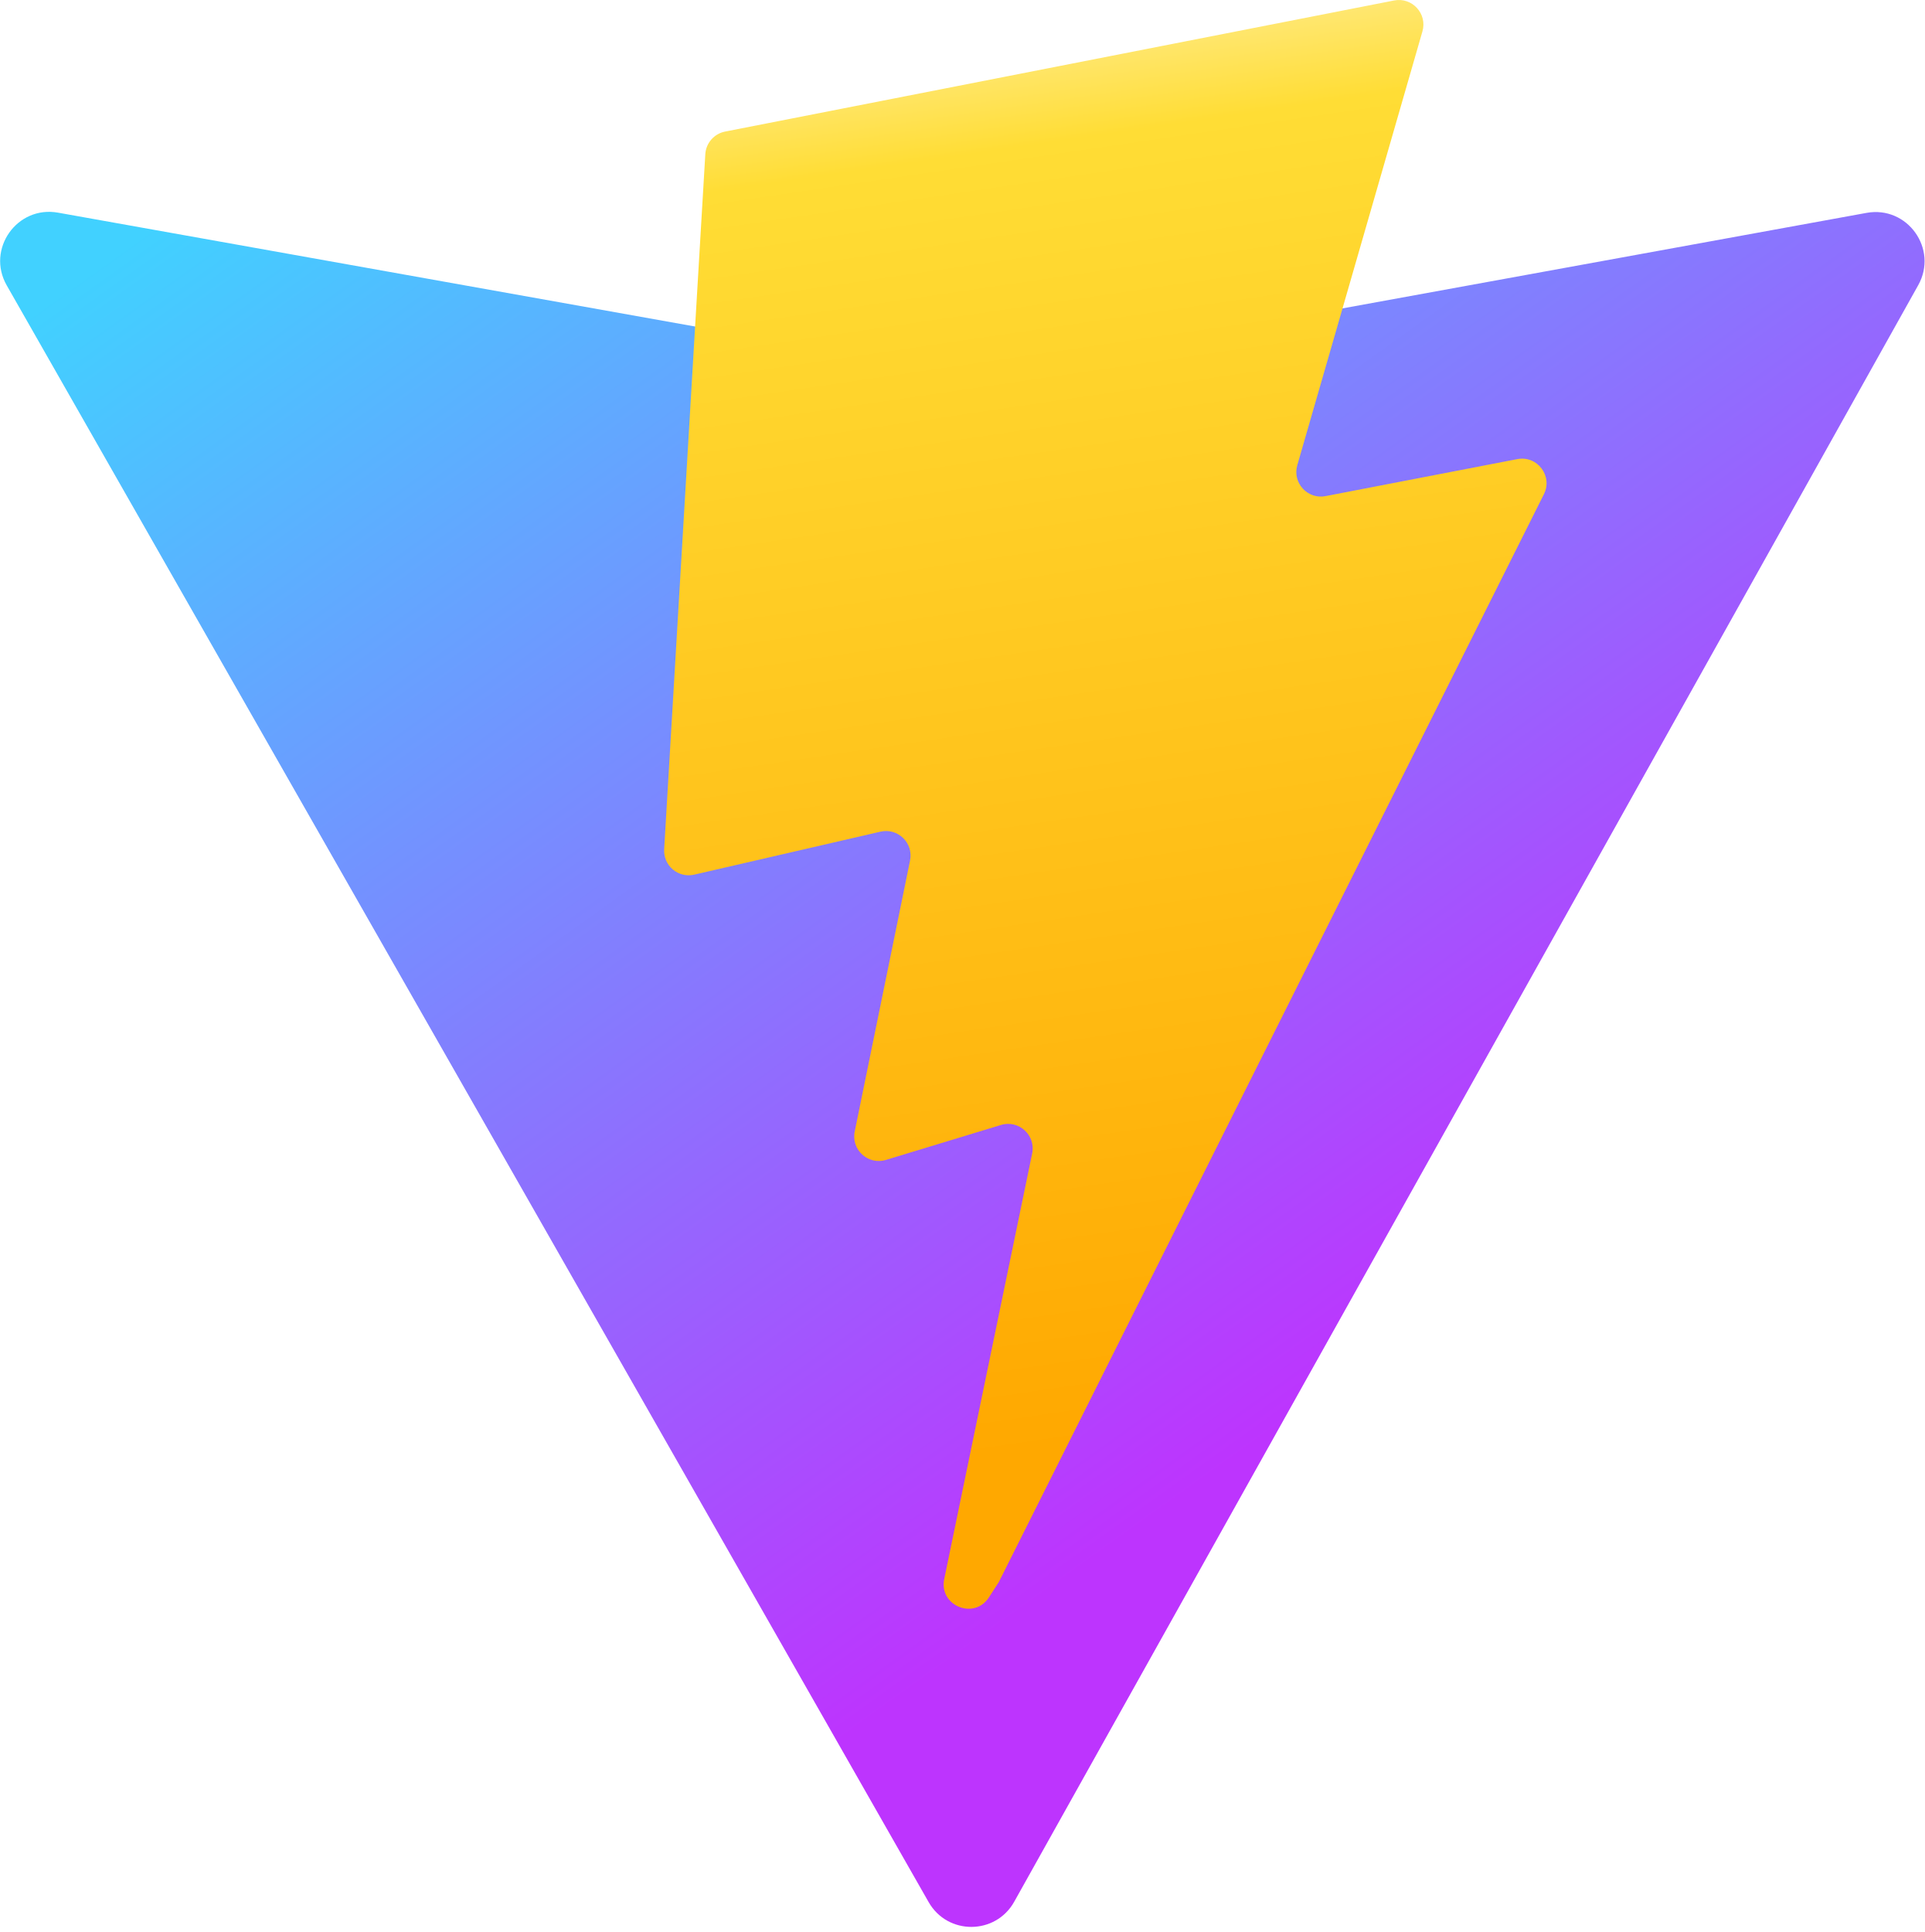
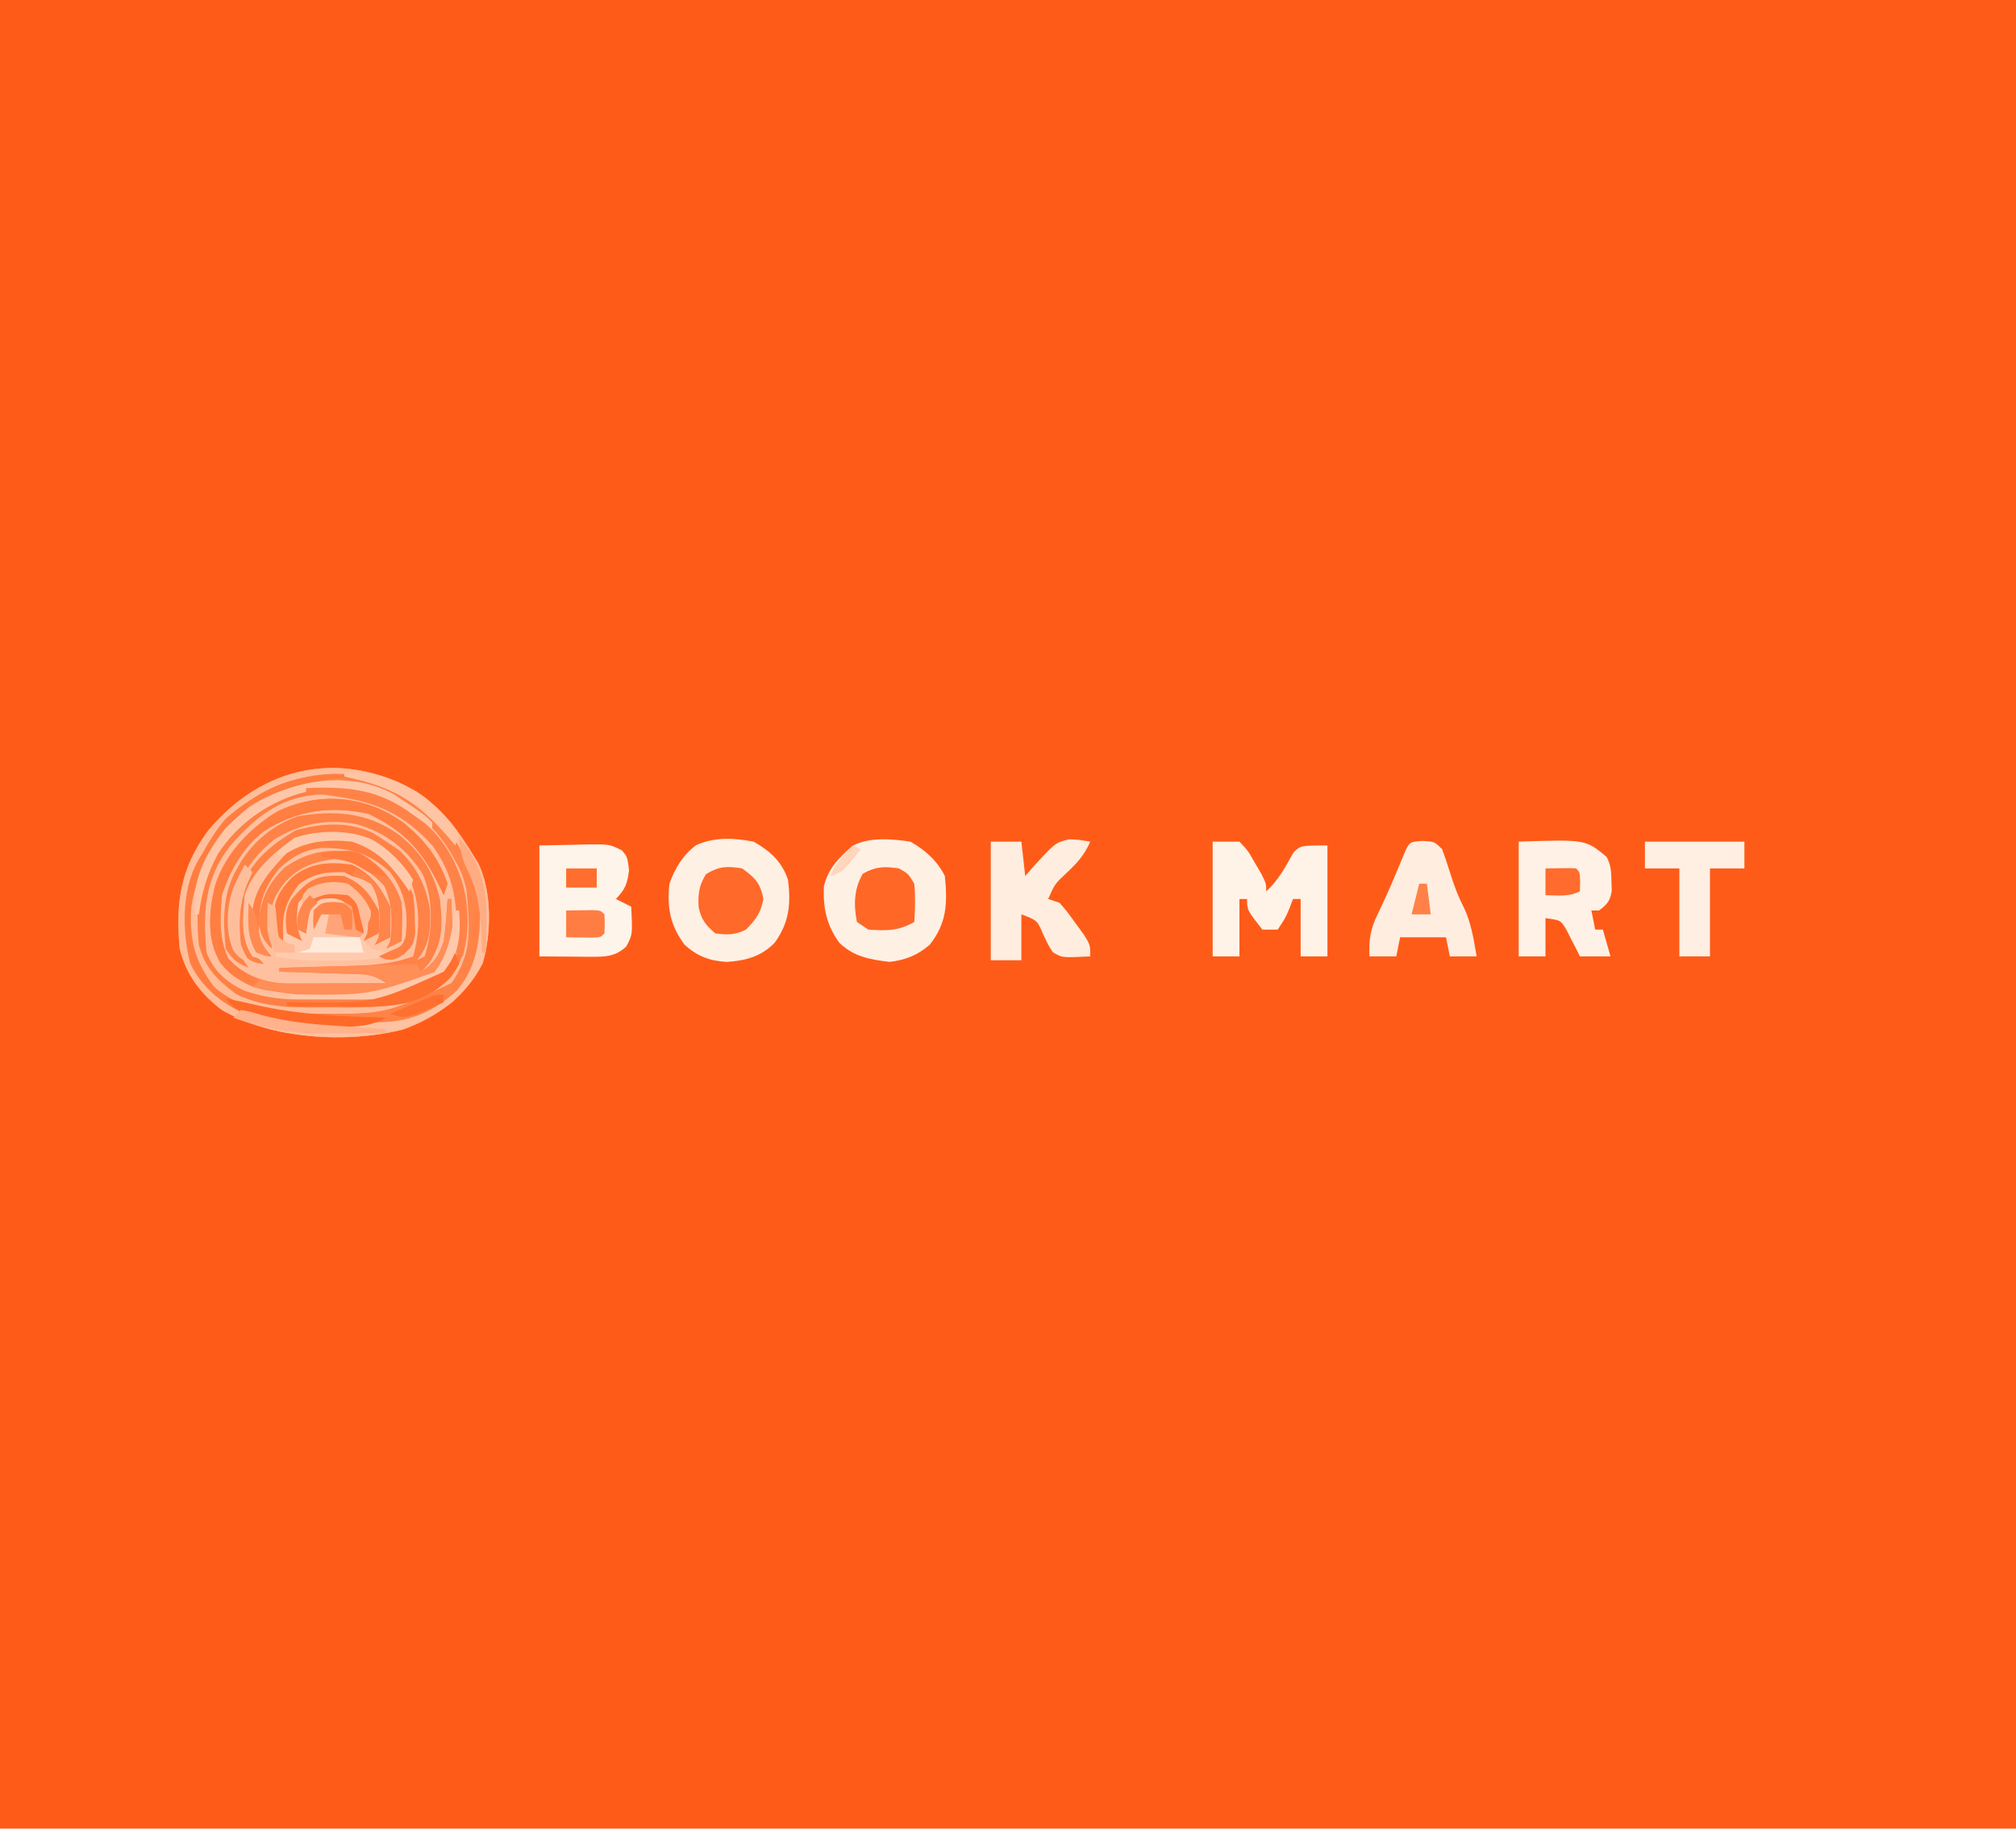
- <svg xmlns="http://www.w3.org/2000/svg" aria-hidden="true" role="img" class="iconify iconify--logos" width="31.88" height="32" preserveAspectRatio="xMidYMid meet" viewBox="0 0 256 257">
-   <defs>
-     <linearGradient id="IconifyId1813088fe1fbc01fb466" x1="-.828%" x2="57.636%" y1="7.652%" y2="78.411%">
-       <stop offset="0%" stop-color="#41D1FF" />
-       <stop offset="100%" stop-color="#BD34FE" />
-     </linearGradient>
-     <linearGradient id="IconifyId1813088fe1fbc01fb467" x1="43.376%" x2="50.316%" y1="2.242%" y2="89.03%">
-       <stop offset="0%" stop-color="#FFEA83" />
-       <stop offset="8.333%" stop-color="#FFDD35" />
-       <stop offset="100%" stop-color="#FFA800" />
-     </linearGradient>
-   </defs>
-   <path fill="url(#IconifyId1813088fe1fbc01fb466)" d="M255.153 37.938L134.897 252.976c-2.483 4.44-8.862 4.466-11.382.048L.875 37.958c-2.746-4.814 1.371-10.646 6.827-9.67l120.385 21.517a6.537 6.537 0 0 0 2.322-.004l117.867-21.483c5.438-.991 9.574 4.796 6.877 9.62Z" />
-   <path fill="url(#IconifyId1813088fe1fbc01fb467)" d="M185.432.063L96.44 17.501a3.268 3.268 0 0 0-2.634 3.014l-5.474 92.456a3.268 3.268 0 0 0 3.997 3.378l24.777-5.718c2.318-.535 4.413 1.507 3.936 3.838l-7.361 36.047c-.495 2.426 1.782 4.5 4.151 3.78l15.304-4.649c2.372-.72 4.652 1.36 4.15 3.788l-11.698 56.621c-.732 3.542 3.979 5.473 5.943 2.437l1.313-2.028l72.516-144.72c1.215-2.423-.88-5.186-3.54-4.672l-25.505 4.922c-2.396.462-4.435-1.77-3.759-4.114l16.646-57.705c.677-2.35-1.37-4.583-3.769-4.113Z" />
+ <svg xmlns="http://www.w3.org/2000/svg" version="1.1" width="527" height="478">
+   <path d="M0 0 C173.91 0 347.82 0 527 0 C527 157.74 527 315.48 527 478 C353.09 478 179.18 478 0 478 C0 320.26 0 162.52 0 0 Z " fill="#FF5B18" transform="translate(0,0)" />
+   <path d="M0 0 C6.533 4.366 10.97 10.327 15 17 C15.364 17.601 15.727 18.201 16.102 18.82 C19.626 26.165 19.447 37.103 17.156 44.855 C12.822 53.362 5.162 58.955 -3.691 62.125 C-18.462 65.795 -37.664 64.675 -51 57 C-56.497 52.845 -60.398 47.748 -62 41 C-63.179 29.236 -61.817 19.932 -54.688 10.25 C-40.394 -7.03 -19.516 -11.241 0 0 Z " fill="#FFC09F" transform="translate(109,207)" />
+   <path d="M0 0 C6.533 4.366 10.97 10.327 15 17 C15.364 17.601 15.727 18.201 16.102 18.82 C19.626 26.165 19.447 37.103 17.156 44.855 C12.822 53.362 5.162 58.955 -3.691 62.125 C-18.462 65.795 -37.664 64.675 -51 57 C-56.497 52.845 -60.398 47.748 -62 41 C-63.179 29.236 -61.817 19.932 -54.688 10.25 C-40.394 -7.03 -19.516 -11.241 0 0 Z M-48.762 14.02 C-55.494 22.545 -56.056 31.505 -55 42 C-53.163 46.844 -49.684 49.881 -45 52 C-40.225 53.563 -36.089 54.256 -31.07 54.266 C-29.135 54.269 -29.135 54.269 -27.16 54.273 C-26.496 54.269 -25.833 54.265 -25.149 54.261 C-23.137 54.25 -21.125 54.261 -19.113 54.273 C-5.438 54.345 -5.438 54.345 6.559 48.453 C10.949 44.027 11.26 39.292 11.562 33.312 C11.348 24.138 7.886 16.782 1.688 10.062 C-6.78 2.366 -15.044 0.498 -26.234 0.727 C-35.894 1.428 -42.56 6.91 -48.762 14.02 Z " fill="#FF8044" transform="translate(109,207)" />
+   <path d="M0 0 C3.861 2.215 6.994 4.987 9 9 C9.719 16.109 9.514 21.329 5 27 C1.68 29.761 -1.151 30.892 -5.438 31.438 C-10.523 30.813 -14.855 30.114 -18.617 26.406 C-21.955 21.805 -22.868 17.333 -22.633 11.695 C-21.536 7.023 -18.593 4.04 -15 1 C-10.498 -1.251 -4.858 -0.713 0 0 Z " fill="#FFF0E4" transform="translate(238,220)" />
+   <path d="M0 0 C4.356 2.481 7.403 5.208 9 10 C9.784 16.305 9.308 21.141 5.547 26.371 C2.066 30.036 -2.11 31.125 -7 31.438 C-11.388 31.225 -14.724 29.952 -18 27 C-21.806 21.925 -22.702 17.216 -22 11 C-20.57 6.949 -18.527 3.58 -15.062 0.93 C-10.245 -1.242 -5.092 -0.997 0 0 Z " fill="#FFF0E4" transform="translate(197,220)" />
+   <path d="M0 0 C4.317 3.117 7.894 7.37 9.855 12.34 C10.227 15.434 10.227 15.434 10.293 18.84 C10.353 20.526 10.353 20.526 10.414 22.246 C9.855 25.34 9.855 25.34 7.453 27.75 C4.855 29.34 4.855 29.34 2.855 29.277 C0.378 28.116 -1.895 26.902 -4.145 25.34 C-4.145 24.68 -4.145 24.02 -4.145 23.34 C-7.115 23.01 -10.085 22.68 -13.145 22.34 C-12.815 20.69 -12.485 19.04 -12.145 17.34 C-12.805 17.34 -13.465 17.34 -14.145 17.34 C-14.805 18.66 -15.465 19.98 -16.145 21.34 C-16.27 18.965 -16.27 18.965 -16.145 16.34 C-14.145 14.34 -14.145 14.34 -11.02 14.215 C-9.596 14.277 -9.596 14.277 -8.145 14.34 C-9.192 13.083 -9.192 13.083 -11.52 13.09 C-14.12 13.135 -14.12 13.135 -15.895 14.465 C-17.584 17 -17.812 19.346 -18.145 22.34 C-18.805 22.01 -19.465 21.68 -20.145 21.34 C-19.815 19.03 -19.485 16.72 -19.145 14.34 C-19.805 14.34 -20.465 14.34 -21.145 14.34 C-21 15.619 -20.856 16.897 -20.707 18.215 C-20.626 18.934 -20.545 19.653 -20.461 20.395 C-20.232 22.414 -20.232 22.414 -19.145 24.34 C-20.465 24.01 -21.785 23.68 -23.145 23.34 C-23.475 24 -23.805 24.66 -24.145 25.34 C-26.584 22.901 -26.521 22.024 -26.645 18.652 C-26.532 13.793 -25.406 11.189 -22.012 7.746 C-18.925 5.421 -15.841 4.423 -12.145 3.34 C-18.367 4.305 -21.144 5.705 -25.016 10.684 C-26.986 13.574 -27.258 15.316 -27.207 18.777 C-27.193 19.951 -27.193 19.951 -27.18 21.148 C-27.168 21.872 -27.156 22.595 -27.145 23.34 C-27.145 24.33 -27.145 25.32 -27.145 26.34 C-29.482 23.905 -30.126 22.478 -30.582 19.09 C-29.898 13.229 -27.923 8.988 -23.582 4.965 C-17.073 0.626 -11.951 0.078 -4.145 1.34 C1.336 4.441 4.92 8.327 6.855 14.34 C7.349 17.006 7.581 19.638 7.855 22.34 C8.305 16.048 7.657 11.511 3.855 6.34 C-1.701 1.238 -6.819 -0.083 -14.285 -0.004 C-18.779 0.536 -21.821 2.33 -25.145 5.34 C-28.716 9.919 -30.29 13.503 -30.395 19.277 C-30.42 20.132 -30.446 20.987 -30.473 21.867 C-30.083 24.801 -29.078 26.147 -27.145 28.34 C-29.02 28.152 -29.02 28.152 -31.145 27.34 C-33.578 23.325 -33.804 18.908 -33.145 14.34 C-31.131 7.662 -26.754 3.287 -21.145 -0.66 C-14.217 -4.05 -6.682 -3.748 0 0 Z " fill="#FFC3A2" transform="translate(98.14453,221.6602)" />
+   <path d="M0 0 C5.425 4.565 8.776 8.949 11.125 15.625 C10.63 17.11 10.63 17.11 10.125 18.625 C9.81 17.961 9.496 17.297 9.172 16.613 C4.524 7.023 -0 1.906 -9.625 -2.688 C-19.566 -4.79 -28.308 -3.595 -36.875 1.91 C-42.422 6.202 -45.679 12.036 -47.875 18.625 C-48.353 24.496 -48.686 29.816 -46.25 35.25 C-41.826 39.674 -36.914 41.514 -30.759 41.739 C-29.565 41.733 -28.371 41.728 -27.141 41.723 C-25.845 41.719 -24.55 41.716 -23.215 41.713 C-21.852 41.705 -20.488 41.696 -19.125 41.688 C-17.746 41.682 -16.367 41.678 -14.988 41.674 C-11.617 41.662 -8.246 41.646 -4.875 41.625 C-8.263 39.366 -9.649 39.332 -13.637 39.211 C-14.755 39.172 -15.873 39.134 -17.025 39.094 C-18.193 39.063 -19.36 39.032 -20.562 39 C-21.741 38.961 -22.92 38.923 -24.135 38.883 C-27.048 38.788 -29.961 38.703 -32.875 38.625 C-32.875 38.295 -32.875 37.965 -32.875 37.625 C-32.063 37.605 -31.252 37.585 -30.416 37.565 C-26.714 37.469 -23.014 37.36 -19.312 37.25 C-17.397 37.204 -17.397 37.204 -15.443 37.156 C-9.276 36.964 -3.689 36.776 2.125 34.625 C3.997 28.044 4.007 20.857 1.305 14.512 C-1.972 9.271 -7.013 5.463 -12.875 3.625 C-20.564 2.788 -26.659 2.834 -32.875 7.625 C-37.628 11.73 -40.536 15.343 -41.195 21.723 C-41.604 28.522 -41.604 28.522 -38.848 34.527 C-38.197 35.22 -37.546 35.912 -36.875 36.625 C-39.506 36.262 -40.648 35.869 -42.484 33.898 C-45.411 29.114 -44.47 23.207 -43.254 17.93 C-40.539 10.039 -35.643 5.871 -28.625 1.688 C-21.961 -0.201 -14.9 -0.709 -8.5 2.312 C-7.27 3.048 -6.06 3.818 -4.875 4.625 C-3.823 5.326 -2.771 6.027 -1.688 6.75 C2.918 10.889 5.674 16.45 6.539 22.543 C6.691 27.656 6.518 31.526 3.125 35.625 C3.785 35.295 4.445 34.965 5.125 34.625 C7.279 28.164 7.438 19.483 4.625 13.188 C0.575 6.566 -5.269 2.107 -12.727 0.059 C-20.193 -1.448 -27.664 -0.016 -34.117 4.031 C-40.124 8.837 -44.124 14.791 -45.316 22.465 C-45.582 28.701 -44.479 32.557 -40.875 37.625 C-44.036 36.255 -44.868 35.636 -46.875 32.625 C-47.599 25.144 -47.753 18.178 -43.875 11.625 C-43.382 10.755 -43.382 10.755 -42.879 9.867 C-39.45 4.385 -34.166 0.1 -28.012 -2.016 C-18.407 -3.631 -9.928 -3.051 -1.875 2.625 C4.041 7.116 7.403 12.389 9.125 19.625 C9.847 26.201 10.006 31.072 6.125 36.625 C4.438 38.438 4.438 38.438 3.125 39.625 C6.94 36.914 8.696 35.067 10.125 30.625 C10.401 28.696 10.609 26.756 10.75 24.812 C10.825 23.837 10.9 22.861 10.977 21.855 C11.026 21.119 11.075 20.383 11.125 19.625 C11.455 19.625 11.785 19.625 12.125 19.625 C12.207 21.687 12.264 23.75 12.312 25.812 C12.365 27.535 12.365 27.535 12.418 29.293 C12.012 33.906 10.249 36.392 7.188 39.75 C-5.294 47.392 -23.107 45.612 -37.008 43.316 C-40.896 42.379 -42.935 41.333 -45.875 38.625 C-47.02 37.573 -47.02 37.573 -48.188 36.5 C-51.873 30.221 -51.302 22.899 -49.652 16 C-46.901 7.593 -40.526 0.889 -32.914 -3.508 C-21.784 -8.514 -9.718 -7.324 0 0 Z " fill="#FF8247" transform="translate(105.875,215.375)" />
+   <path d="M0 0 C3.053 -0.062 6.105 -0.124 9.25 -0.188 C10.683 -0.228 10.683 -0.228 12.146 -0.27 C18.341 -0.331 18.341 -0.331 21.582 1.297 C23 3 23 3 23.438 6.438 C22.995 10.041 22.467 11.43 20 14 C21.32 14.66 22.64 15.32 24 16 C24.366 23.32 24.366 23.32 22.688 26.438 C19.937 28.984 17.348 29.123 13.77 29.098 C13.046 29.095 12.323 29.093 11.577 29.09 C10.665 29.081 9.753 29.072 8.812 29.062 C5.904 29.042 2.996 29.021 0 29 C0 19.43 0 9.86 0 0 Z " fill="#FFF4EA" transform="translate(141,221)" />
+   <path d="M0 0 C2.31 0 4.62 0 7 0 C9.215 2.336 9.215 2.336 10.938 5.375 C11.524 6.373 12.111 7.37 12.715 8.398 C14 11 14 11 14 13 C17.209 10.083 19.022 6.624 21.109 2.863 C23 1 23 1 30 1 C30 10.57 30 20.14 30 30 C27.69 30 25.38 30 23 30 C23 25.05 23 20.1 23 15 C22.34 15 21.68 15 21 15 C20.711 15.763 20.422 16.526 20.125 17.312 C19 20 19 20 17 23 C15.68 23 14.36 23 13 23 C9 17.889 9 17.889 9 15 C8.34 15 7.68 15 7 15 C7 19.95 7 24.9 7 30 C4.69 30 2.38 30 0 30 C0 20.1 0 10.2 0 0 Z " fill="#FFF3E8" transform="translate(317,220)" />
+   <path d="M0 0 C17.48 -0.578 17.48 -0.578 23 4 C24.163 6.327 24.199 7.847 24.25 10.438 C24.276 11.22 24.302 12.002 24.328 12.809 C23.924 15.508 23.153 16.375 21 18 C20.34 18 19.68 18 19 18 C19.33 19.65 19.66 21.3 20 23 C20.66 23 21.32 23 22 23 C22.66 25.31 23.32 27.62 24 30 C21.36 30 18.72 30 16 30 C15.685 29.362 15.371 28.724 15.047 28.066 C14.619 27.24 14.191 26.414 13.75 25.562 C13.332 24.739 12.915 23.915 12.484 23.066 C11.01 20.545 11.01 20.545 7 20 C7 23.3 7 26.6 7 30 C4.69 30 2.38 30 0 30 C0 20.1 0 10.2 0 0 Z " fill="#FFF1E6" transform="translate(397,220)" />
+   <path d="M0 0 C2.64 0 5.28 0 8 0 C8.33 2.97 8.66 5.94 9 9 C9.557 8.35 10.114 7.701 10.688 7.031 C16.846 0.29 16.846 0.29 20.379 -0.598 C22.562 -0.562 22.562 -0.562 26 0 C24.538 3.422 22.634 5.523 19.938 8.062 C16.747 11.045 16.747 11.045 15 15 C15.99 15.33 16.98 15.66 18 16 C20.043 18.398 20.043 18.398 22.188 21.375 C22.903 22.352 23.618 23.329 24.355 24.336 C26 27 26 27 26 30 C18.587 30.365 18.587 30.365 16.188 28.875 C15 27 15 27 13.562 23.938 C12.146 20.59 12.146 20.59 8 19 C8 22.96 8 26.92 8 31 C5.36 31 2.72 31 0 31 C0 20.77 0 10.54 0 0 Z " fill="#FFEDDF" transform="translate(259,220)" />
+   <path d="M0 0 C3.062 0.188 3.062 0.188 5.062 2.188 C5.764 4.085 6.402 6.005 7 7.938 C8.061 11.259 9.077 14.215 10.688 17.312 C12.659 21.434 13.309 25.704 14.062 30.188 C11.752 30.188 9.443 30.188 7.062 30.188 C6.567 27.712 6.567 27.712 6.062 25.188 C2.103 25.188 -1.857 25.188 -5.938 25.188 C-6.268 26.837 -6.598 28.488 -6.938 30.188 C-9.248 30.188 -11.557 30.188 -13.938 30.188 C-14.161 25.808 -13.697 22.981 -11.75 19.062 C-9.286 13.953 -7.088 8.778 -4.953 3.523 C-3.519 0.225 -3.519 0.225 0 0 Z " fill="#FFEDE0" transform="translate(371.9375,219.8125)" />
+   <path d="M0 0 C6.533 4.366 10.97 10.327 15 17 C15.364 17.601 15.727 18.201 16.102 18.82 C19.626 26.165 19.447 37.103 17.156 44.855 C12.822 53.362 5.162 58.955 -3.691 62.125 C-18.462 65.795 -37.664 64.675 -51 57 C-56.497 52.845 -60.398 47.748 -62 41 C-63.179 29.236 -61.817 19.932 -54.688 10.25 C-40.394 -7.03 -19.516 -11.241 0 0 Z M-50 7 C-52.418 9.823 -54.24 12.734 -56 16 C-56.411 16.651 -56.822 17.302 -57.246 17.973 C-61.533 25.672 -61.42 36.268 -59.34 44.664 C-56.586 50.838 -51.456 54.75 -45.562 57.75 C-37.789 60.478 -31.196 61.294 -23 61.188 C-22.054 61.187 -21.108 61.186 -20.133 61.186 C-8.067 61.11 1.188 59.144 11.062 51.688 C16.594 44.015 17.041 35.21 16 26 C13.034 14.207 5.316 5.733 -4.664 -0.844 C-20.325 -8.596 -37.532 -4.093 -50 7 Z " fill="#FFBE9B" transform="translate(109,207)" />
+   <path d="M0 0 C0.706 0.006 1.412 0.011 2.139 0.017 C7.397 0.14 11.512 0.684 16.062 3.312 C16.786 3.715 17.509 4.117 18.254 4.531 C28.186 10.581 35.101 18.971 38.062 30.312 C39.125 38.799 38.671 46.922 34.062 54.312 C28.569 60.888 20.726 64.213 12.349 65.127 C-2.182 66.305 -19.105 67.37 -30.938 57.312 C-36.738 51.431 -38.33 46.221 -38.312 38.062 C-38.311 37.305 -38.309 36.548 -38.308 35.768 C-38.178 29.866 -37.142 25.345 -33.938 20.312 C-33.298 19.24 -32.659 18.168 -32 17.062 C-23.835 6.176 -13.759 -0.115 0 0 Z M-28.938 15.312 C-35.315 23.676 -37.916 32.818 -36.938 43.312 C-35.332 50.365 -31.79 54.094 -26.125 58.5 C-18.252 62.977 -10.018 62.648 -1.188 62.625 C0.011 62.641 1.21 62.657 2.445 62.674 C11.987 62.679 22.988 62.205 30.66 55.789 C36.14 50.019 36.591 43.89 36.465 36.174 C36.251 30.985 35.667 26.807 33.062 22.312 C32.637 21.566 32.212 20.82 31.773 20.051 C26.219 11.065 19.054 5.643 9.062 2.312 C-7.043 1.323 -17.511 2.973 -28.938 15.312 Z " fill="#FF7D40" transform="translate(86.9375,202.6875)" />
+   <path d="M0 0 C8.58 0 17.16 0 26 0 C26 2.31 26 4.62 26 7 C23.03 7 20.06 7 17 7 C17 14.59 17 22.18 17 30 C14.36 30 11.72 30 9 30 C9 22.41 9 14.82 9 7 C6.03 7 3.06 7 0 7 C0 4.69 0 2.38 0 0 Z " fill="#FFEEE2" transform="translate(430,220)" />
+   <path d="M0 0 C0.93 0.623 0.93 0.623 1.879 1.258 C2.571 1.694 3.263 2.129 3.977 2.578 C12.345 8.303 16.727 15.801 19.879 25.258 C21.091 43.127 21.091 43.127 15.879 49.258 C9.32 56.164 -0.992 57.369 -10.066 57.656 C-12.46 57.664 -14.853 57.656 -17.246 57.633 C-18.444 57.644 -19.641 57.656 -20.875 57.668 C-30.363 57.637 -39.673 56.667 -47.121 50.258 C-52.307 43.423 -53.655 37.737 -53.121 29.258 C-51.277 18.698 -46.523 10.009 -38.121 3.258 C-27.61 -3.692 -11.51 -6.442 0 0 Z M-43.91 11.207 C-50.856 19.914 -52.248 28.172 -51.121 39.258 C-49.644 45.128 -46.253 48.465 -41.512 52.031 C-33.546 56.118 -24.984 55.592 -16.246 55.57 C-14.935 55.586 -13.624 55.603 -12.273 55.619 C-2.477 55.624 7.043 55.134 14.473 48.055 C18.701 42.652 19.574 35.915 18.879 29.258 C18.774 28.212 18.774 28.212 18.668 27.145 C17.256 18.313 12.234 10.796 5.316 5.258 C-11.149 -6.428 -30.407 -3.505 -43.91 11.207 Z " fill="#FFBD9A" transform="translate(103.1211,207.7422)" />
+   <path d="M0 0 C3.387 2.45 4.787 3.864 5.562 8 C4.876 11.659 3.573 13.352 1 16 C-1.875 17.437 -3.819 17.382 -7 17 C-9.508 14.888 -10.751 13.282 -11.383 10.027 C-11.573 6.635 -11.241 4.385 -9.438 1.5 C-6.009 -0.61 -3.958 -0.625 0 0 Z " fill="#FF6929" transform="translate(194,227)" />
+   <path d="M0 0 C2.438 1.375 2.438 1.375 4 4 C4.321 7.361 4.231 10.636 4 14 C-0.26 16.402 -3.159 16.307 -8 16 C-8.99 15.34 -9.98 14.68 -11 14 C-11.866 9.52 -11.783 5.316 -9.438 1.375 C-6.039 -0.542 -3.84 -0.549 0 0 Z " fill="#FF6727" transform="translate(235,227)" />
+   <path d="M0 0 C7.036 7.764 7.774 15.859 7.406 25.926 C6.876 33.184 3.541 37.73 -1.5 42.75 C-14.274 52.787 -29.436 52.306 -45 51 C-49.806 50.143 -54.398 48.611 -59 47 C-58.01 46.34 -57.02 45.68 -56 45 C-54.074 45.461 -54.074 45.461 -51.688 46.375 C-45.694 48.191 -40.019 48.28 -33.812 48.25 C-32.874 48.247 -31.936 48.243 -30.969 48.24 C-23.017 48.134 -15.963 47.916 -8.75 44.188 C-7.755 43.686 -6.76 43.185 -5.734 42.668 C-0.611 39.543 1.771 36.409 3.457 30.754 C5.168 22.078 4.789 14.051 0.875 6.086 C0 4 0 4 0 0 Z " fill="#FFC2A1" transform="translate(120,219)" />
+   <path d="M0 0 C0.66 0.66 1.32 1.32 2 2 C1.67 2.99 1.34 3.98 1 5 C0.34 4.01 -0.32 3.02 -1 2 C-4.084 1.75 -4.084 1.75 -7 2 C-7 2.33 -7 2.66 -7 3 C-5.35 3 -3.7 3 -2 3 C-1.67 4.32 -1.34 5.64 -1 7 C-2.32 6.34 -3.64 5.68 -5 5 C-5.33 6.32 -5.66 7.64 -6 9 C-5.385 9.037 -4.77 9.075 -4.137 9.113 C-3.328 9.179 -2.52 9.245 -1.688 9.312 C-0.887 9.371 -0.086 9.429 0.738 9.488 C3.401 10.091 4.192 11.027 6 13 C8.606 13.722 8.606 13.722 11 14 C11 14.33 11 14.66 11 15 C5.766 15.869 0.739 16.153 -4.562 16.125 C-5.291 16.129 -6.02 16.133 -6.771 16.137 C-10.957 16.129 -14.878 15.821 -19 15 C-19 14.67 -19 14.34 -19 14 C-17.35 14 -15.7 14 -14 14 C-14.99 12.68 -15.98 11.36 -17 10 C-16.67 9.34 -16.34 8.68 -16 8 C-15.34 8.33 -14.68 8.66 -14 9 C-14 6.36 -14 3.72 -14 1 C-13.34 1 -12.68 1 -12 1 C-12 3.31 -12 5.62 -12 8 C-11.598 6.608 -11.598 6.608 -11.188 5.188 C-8.782 -1.27 -6.703 -1.584 0 0 Z " fill="#FFCBAE" transform="translate(91,235)" />
+   <path d="M0 0 C7.883 6.826 13.097 14.71 14.426 25.246 C14.693 33.426 13.872 41.057 8.473 47.52 C2.41 53.187 -4.293 56.019 -12.586 55.887 C-14.919 55.768 -17.251 55.627 -19.582 55.465 C-20.782 55.399 -21.981 55.333 -23.217 55.266 C-26.153 55.102 -29.086 54.918 -32.02 54.715 C-32.02 54.385 -32.02 54.055 -32.02 53.715 C-31.446 53.7 -30.873 53.686 -30.282 53.671 C-10.346 53.917 -10.346 53.917 6.98 45.715 C12.623 39.025 11.667 29.915 10.98 21.715 C10.409 18.697 9.511 16.366 7.98 13.715 C7.567 12.968 7.153 12.222 6.727 11.453 C1.706 3.177 -5.695 -2.524 -15.02 -5.285 C-19.017 -5.859 -22.984 -6.149 -27.02 -6.285 C-27.02 -6.615 -27.02 -6.945 -27.02 -7.285 C-16.449 -9.227 -8.326 -6.587 0 0 Z " fill="#FF854A" transform="translate(111.0195,211.2852)" />
+   <path d="M0 0 C5.425 4.565 8.776 8.949 11.125 15.625 C10.63 17.11 10.63 17.11 10.125 18.625 C9.81 17.961 9.496 17.297 9.172 16.613 C4.524 7.023 -0 1.906 -9.625 -2.688 C-19.566 -4.79 -28.308 -3.595 -36.875 1.91 C-42.422 6.202 -45.679 12.036 -47.875 18.625 C-48.353 24.489 -48.737 29.805 -46.188 35.188 C-43.894 37.605 -41.575 39.675 -38.875 41.625 C-42.634 41.514 -44.584 40.302 -47.125 37.688 C-51.187 32.558 -51.202 27.353 -50.648 21.043 C-49.007 10.569 -43.232 3.857 -34.875 -2.375 C-23.669 -8.848 -10.199 -7.687 0 0 Z " fill="#FF7E41" transform="translate(105.875,215.375)" />
+   <path d="M0 0 C0.33 0 0.66 0 1 0 C1.082 2.062 1.139 4.125 1.188 6.188 C1.24 7.91 1.24 7.91 1.293 9.668 C0.887 14.281 -0.876 16.767 -3.938 20.125 C-17.376 28.353 -36.238 25.658 -51 23 C-50.34 22.34 -49.68 21.68 -49 21 C-47.657 21.291 -46.325 21.636 -45 22 C-42.756 22.082 -40.511 22.108 -38.266 22.098 C-36.322 22.093 -36.322 22.093 -34.34 22.088 C-32.977 22.08 -31.613 22.071 -30.25 22.062 C-28.871 22.057 -27.492 22.053 -26.113 22.049 C-22.742 22.037 -19.371 22.021 -16 22 C-19.388 19.741 -20.774 19.707 -24.762 19.586 C-25.88 19.547 -26.998 19.509 -28.15 19.469 C-29.318 19.438 -30.485 19.407 -31.688 19.375 C-32.866 19.336 -34.045 19.298 -35.26 19.258 C-38.173 19.163 -41.086 19.078 -44 19 C-44 18.67 -44 18.34 -44 18 C-32.12 17.67 -20.24 17.34 -8 17 C-7.505 17.99 -7.505 17.99 -7 19 C-3.448 16.751 -2.306 14.962 -1 11 C-0.724 9.071 -0.516 7.131 -0.375 5.188 C-0.3 4.212 -0.225 3.236 -0.148 2.23 C-0.099 1.494 -0.05 0.758 0 0 Z " fill="#FF8E57" transform="translate(117,235)" />
+   <path d="M0 0 C4.317 3.117 7.894 7.37 9.855 12.34 C10.227 15.434 10.227 15.434 10.293 18.84 C10.353 20.526 10.353 20.526 10.414 22.246 C9.855 25.34 9.855 25.34 7.473 27.762 C4.855 29.34 4.855 29.34 2.543 29.09 C1.986 28.842 1.429 28.595 0.855 28.34 C1.825 27.886 2.794 27.432 3.793 26.965 C6.926 25.682 6.926 25.682 7.855 23.34 C8.668 16.92 7.777 11.572 3.855 6.34 C-1.709 1.243 -6.813 -0.083 -14.285 -0.004 C-18.779 0.536 -21.821 2.33 -25.145 5.34 C-28.716 9.919 -30.29 13.503 -30.395 19.277 C-30.42 20.132 -30.446 20.987 -30.473 21.867 C-30.083 24.801 -29.078 26.147 -27.145 28.34 C-29.02 28.152 -29.02 28.152 -31.145 27.34 C-33.578 23.325 -33.804 18.908 -33.145 14.34 C-31.131 7.662 -26.754 3.287 -21.145 -0.66 C-14.217 -4.05 -6.682 -3.748 0 0 Z " fill="#FF8043" transform="translate(98.14453,221.6602)" />
+   <path d="M0 0 C0.628 0.422 1.256 0.843 1.902 1.277 C2.664 1.771 3.426 2.265 4.211 2.773 C8.224 5.562 8.224 5.562 9.902 7.277 C9.902 8.267 9.902 9.257 9.902 10.277 C9.322 9.807 8.742 9.336 8.145 8.852 C-2.008 0.76 -10.082 -1.786 -23.098 -0.723 C-32.4 1.468 -40.89 7.436 -46.105 15.457 C-48.852 20.497 -50.385 25.578 -51.098 31.277 C-51.428 31.277 -51.758 31.277 -52.098 31.277 C-53.097 22.614 -49.542 15.66 -44.234 8.906 C-33.545 -2.426 -14.428 -8.028 0 0 Z " fill="#FFC7A8" transform="translate(103.0977,207.7227)" />
+   <path d="M0 0 C5.419 3.066 9.186 6.99 11 13 C11.195 15.676 11.195 15.676 11.125 18.312 C11.107 19.196 11.089 20.079 11.07 20.988 C11.047 21.652 11.024 22.316 11 23 C9.02 23.99 9.02 23.99 7 25 C7.33 24.34 7.66 23.68 8 23 C8.518 17.798 8.62 13.364 6.438 8.562 C2.522 4.447 -0.814 2.273 -6.5 1.562 C-12.061 2.258 -16.212 3.757 -19.875 8.062 C-22.463 11.64 -23.126 13.128 -23.062 17.438 C-23.053 18.22 -23.044 19.002 -23.035 19.809 C-23.024 20.532 -23.012 21.255 -23 22 C-23 22.99 -23 23.98 -23 25 C-25.337 22.565 -25.981 21.138 -26.438 17.75 C-25.754 11.889 -23.779 7.648 -19.438 3.625 C-12.929 -0.714 -7.806 -1.262 0 0 Z " fill="#FF854A" transform="translate(94,223)" />
+   <path d="M0 0 C10.946 -0.457 19.084 0.264 28 7 C28.99 7.701 29.98 8.402 31 9.125 C37.446 14.655 41.083 22.668 42 31 C42.297 35.445 42.085 39.662 41 44 C40.01 43.505 40.01 43.505 39 43 C39.07 41.984 39.139 40.968 39.211 39.922 C39.671 30.326 38.846 23.046 33 15 C25.936 7.231 18.874 3.808 8.625 2.312 C7.794 2.183 6.962 2.053 6.105 1.92 C4.072 1.604 2.036 1.301 0 1 C0 0.67 0 0.34 0 0 Z " fill="#FF8348" transform="translate(80,206)" />
+   <path d="M0 0 C2.5 1.562 2.5 1.562 4 4 C4.312 7.688 4.312 7.688 4 11 C3.67 11.33 3.34 11.66 3 12 C1.475 11.911 -0.047 11.755 -1.562 11.562 C-2.389 11.461 -3.215 11.359 -4.066 11.254 C-4.704 11.17 -5.343 11.086 -6 11 C-5.67 9.35 -5.34 7.7 -5 6 C-5.66 6 -6.32 6 -7 6 C-7.66 7.32 -8.32 8.64 -9 10 C-9.125 7.625 -9.125 7.625 -9 5 C-7 3 -7 3 -3.875 2.875 C-2.926 2.916 -1.978 2.958 -1 3 C-2.047 1.743 -2.047 1.743 -4.375 1.75 C-6.975 1.795 -6.975 1.795 -8.75 3.125 C-10.44 5.66 -10.667 8.006 -11 11 C-11.66 10.67 -12.32 10.34 -13 10 C-13.513 6.412 -13.139 5.195 -11 2.188 C-6.86 -0.831 -5.044 -0.721 0 0 Z " fill="#FFA478" transform="translate(91,233)" />
+   <path d="M0 0 C4.278 2.545 8.045 6.241 10.625 10.5 C10.295 11.49 9.965 12.48 9.625 13.5 C9.261 12.969 8.898 12.438 8.523 11.891 C4.581 6.352 1.223 2.699 -5.375 0.5 C-11.403 -0.118 -17.129 0.28 -22.375 3.5 C-26.897 7.612 -30.972 12.13 -31.551 18.406 C-31.697 22.539 -31.346 25.777 -29.375 29.5 C-28.715 30.16 -28.055 30.82 -27.375 31.5 C-29.25 31.188 -29.25 31.188 -31.375 30.5 C-34.628 25.62 -33.826 20.209 -33.375 14.5 C-31.116 7.842 -25.924 3.588 -20.375 -0.5 C-14.12 -2.585 -6.092 -2.717 0 0 Z " fill="#FFCAAC" transform="translate(97.375,219.5)" />
+   <path d="M0 0 C0.33 0 0.66 0 1 0 C1.5 7.743 0.597 14.648 -4.508 20.824 C-10.609 26.457 -17.256 29.304 -25.566 29.172 C-27.9 29.054 -30.232 28.913 -32.562 28.75 C-33.762 28.684 -34.961 28.619 -36.197 28.551 C-39.133 28.387 -42.066 28.203 -45 28 C-45 27.67 -45 27.34 -45 27 C-44.14 26.978 -44.14 26.978 -43.263 26.956 C-23.327 27.202 -23.327 27.202 -6 19 C-1.942 13.292 -0.951 6.809 0 0 Z " fill="#FF8347" transform="translate(124,238)" />
+   <path d="M0 0 C5.348 2.625 7.417 5.835 10 11 C10.134 13.672 10.043 16.323 10 19 C8.02 19.99 8.02 19.99 6 21 C6.33 20.34 6.66 19.68 7 19 C7.407 14.183 7.668 9.192 5 5 C2.557 3.689 2.557 3.689 0 3 C-0.66 2.67 -1.32 2.34 -2 2 C-6.763 1.869 -10.112 2.32 -13.938 5.25 C-17.148 9.53 -18.281 12.662 -18 18 C-18 18.99 -18 19.98 -18 21 C-20.439 18.561 -20.376 17.684 -20.5 14.312 C-20.414 9.351 -19.074 6.916 -15.703 3.375 C-10.842 -0.55 -6.061 -0.776 0 0 Z " fill="#FF7C3E" transform="translate(92,226)" />
+   <path d="M0 0 C2.682 0.519 5.339 1.081 7.996 1.719 C19.27 4.278 30.468 4.714 42 5 C37.3 7.701 32.865 7.383 27.562 7.375 C26.579 7.374 25.595 7.373 24.581 7.372 C16.692 7.245 7.355 6.891 1.168 1.363 C0.59 0.688 0.59 0.688 0 0 Z " fill="#FF6928" transform="translate(59,261)" />
+   <path d="M0 0 C4.544 1.902 6.715 4.684 9 9 C9.25 12.375 9.25 12.375 9 15 C7.02 15.99 7.02 15.99 5 17 C5.33 16.34 5.66 15.68 6 15 C6.486 10.707 6.462 8.679 4 5.062 C0.646 2.757 -1.089 2.296 -5.062 2.59 C-8.379 3.292 -9.891 4.363 -12 7 C-12.592 10.483 -12.61 13.779 -11 17 C-12.32 16.34 -13.64 15.68 -15 15 C-15.421 11.565 -15.64 9.005 -13.734 6.012 C-9.341 0.861 -7.007 -0.475 0 0 Z " fill="#FF8043" transform="translate(90,229)" />
+   <path d="M0 0 C0.33 0 0.66 0 1 0 C1.547 6.56 0.945 11.581 -3 17 C-10.826 23.916 -21.198 23.273 -31.062 23.125 C-32.214 23.116 -33.366 23.107 -34.553 23.098 C-37.369 23.074 -40.184 23.042 -43 23 C-43 22.67 -43 22.34 -43 22 C-42.396 21.985 -41.793 21.971 -41.171 21.956 C-22.601 22.127 -22.601 22.127 -5.438 16.125 C-1.69 11.321 -0.988 5.922 0 0 Z " fill="#FFC8AA" transform="translate(119,238)" />
+   <path d="M0 0 C0.495 1.485 0.495 1.485 1 3 C-2.045 8.402 -6.258 11.121 -12 13 C-15.856 13.94 -19.43 14.116 -23.395 14.098 C-24.597 14.094 -25.799 14.091 -27.037 14.088 C-28.283 14.08 -29.529 14.071 -30.812 14.062 C-32.078 14.058 -33.343 14.053 -34.646 14.049 C-37.764 14.037 -40.882 14.021 -44 14 C-44 13.67 -44 13.34 -44 13 C-43.402 12.985 -42.803 12.971 -42.187 12.956 C-21.317 13.296 -21.317 13.296 -3 5 C-1.137 2.4 -1.137 2.4 0 0 Z " fill="#FF6F2F" transform="translate(119,249)" />
+   <path d="M0 0 C2.337 0.419 2.337 0.419 5.266 1.301 C12.085 3.148 18.716 3.754 25.75 4.188 C26.936 4.269 28.122 4.351 29.344 4.436 C32.229 4.633 35.114 4.821 38 5 C38 5.33 38 5.66 38 6 C33.833 6.059 29.667 6.094 25.5 6.125 C24.327 6.142 23.154 6.159 21.945 6.176 C13.168 6.225 6.287 4.901 -2 2 C-1.34 1.34 -0.68 0.68 0 0 Z " fill="#FFB28B" transform="translate(63,264)" />
+   <path d="M0 0 C1.479 -0.027 2.958 -0.046 4.438 -0.062 C5.261 -0.074 6.085 -0.086 6.934 -0.098 C9 0 9 0 10 1 C10.125 3.5 10.125 3.5 10 6 C9 7 9 7 6.934 7.098 C6.11 7.086 5.286 7.074 4.438 7.062 C3.611 7.053 2.785 7.044 1.934 7.035 C1.296 7.024 0.657 7.012 0 7 C0 4.69 0 2.38 0 0 Z " fill="#FF7D43" transform="translate(148,238)" />
+   <path d="M0 0 C6.152 -0.098 6.152 -0.098 8 0 C9 1 9 1 9.062 3.562 C9.042 4.367 9.021 5.171 9 6 C6.043 7.478 3.258 7.06 0 7 C0 4.69 0 2.38 0 0 Z " fill="#FF6C2D" transform="translate(404,227)" />
+   <path d="M0 0 C7.838 -0.891 15.115 2.22 21.445 6.75 C24.69 9.528 27.736 12.347 30 16 C29.67 16.99 29.34 17.98 29 19 C28.443 18.336 27.886 17.672 27.312 16.988 C18.956 7.32 12.519 3.566 0 1 C0 0.67 0 0.34 0 0 Z " fill="#FFC4A3" transform="translate(90,202)" />
+   <path d="M0 0 C3.96 0 7.92 0 12 0 C12.33 1.32 12.66 2.64 13 4 C7.39 4 1.78 4 -4 4 C-3.01 3.67 -2.02 3.34 -1 3 C-0.67 2.01 -0.34 1.02 0 0 Z " fill="#FFEBDC" transform="translate(82,245)" />
+   <path d="M0 0 C0.66 0.66 1.32 1.32 2 2 C1.505 3.093 1.01 4.186 0.5 5.312 C-1.437 10.497 -1.667 15.526 -1 21 C0.293 24.09 0.293 24.09 2 26 C-0.365 25.054 -1.729 24.429 -3.109 22.246 C-5.109 17.204 -4.785 11.374 -3.102 6.281 C-2.144 4.134 -1.137 2.057 0 0 Z " fill="#FFBE9B" transform="translate(64,226)" />
+   <path d="M0 0 C0.66 0.33 1.32 0.66 2 1 C1.385 1.671 1.385 1.671 0.758 2.355 C-4.06 7.761 -6.389 11.72 -6.195 19.07 C-5.81 22.873 -4.678 25.322 -2 28 C-3.875 27.688 -3.875 27.688 -6 27 C-9.253 22.12 -8.451 16.709 -8 11 C-6.37 6.197 -3.711 3.41 0 0 Z " fill="#FFC3A2" transform="translate(72,223)" />
+   <path d="M0 0 C2.5 1.562 2.5 1.562 4 4 C4.25 7.75 4.25 7.75 4 11 C3.34 10.67 2.68 10.34 2 10 C1.856 9.031 1.711 8.061 1.562 7.062 C1.377 6.052 1.191 5.041 1 4 C-2.233 1.845 -3.252 1.531 -7 2 C-8.874 3.04 -8.874 3.04 -10 5 C-10.727 8.108 -10.727 8.108 -11 11 C-11.66 10.67 -12.32 10.34 -13 10 C-13.513 6.412 -13.139 5.195 -11 2.188 C-6.86 -0.831 -5.044 -0.721 0 0 Z " fill="#FF7839" transform="translate(91,233)" />
+   <path d="M0 0 C2.842 2.177 4.493 3.852 5.938 7.125 C6 9 6 9 4 12 C3.711 10.886 3.422 9.773 3.125 8.625 C2.308 4.997 2.308 4.997 0 3 C-5.541 2.472 -5.541 2.472 -10.5 4.5 C-10.995 4.995 -11.49 5.49 -12 6 C-12 3 -12 3 -10.5 1.312 C-7.01 -0.52 -3.807 -0.816 0 0 Z " fill="#FFBC98" transform="translate(91,231)" />
+   <path d="M0 0 C8.235 9.087 7.352 18.522 7 30 C6.67 30 6.34 30 6 30 C5.961 28.532 5.961 28.532 5.922 27.035 C5.62 20.065 5.209 14.163 1.922 7.875 C0.668 5.326 0.288 2.807 0 0 Z " fill="#FFAC82" transform="translate(120,219)" />
+   <path d="M0 0 C4.847 2.489 6.621 5.242 9 10 C9.134 12.672 9.043 15.323 9 18 C7.02 18.99 7.02 18.99 5 20 C5.33 19.34 5.66 18.68 6 18 C6.407 13.183 6.668 8.192 4 4 C1.476 2.639 1.476 2.639 -1 2 C-0.67 1.34 -0.34 0.68 0 0 Z " fill="#FF854B" transform="translate(93,227)" />
+   <path d="M0 0 C2.64 0 5.28 0 8 0 C8 1.65 8 3.3 8 5 C5.36 5 2.72 5 0 5 C0 3.35 0 1.7 0 0 Z " fill="#FF6E2E" transform="translate(148,227)" />
+   <path d="M0 0 C0.99 0.495 0.99 0.495 2 1 C2.194 3.04 2.389 5.081 2.582 7.121 C2.833 9.226 2.833 9.226 5.062 10.5 C5.702 10.665 6.341 10.83 7 11 C7 11.66 7 12.32 7 13 C5.35 13 3.7 13 2 13 C0.216 9.938 -0.229 7.779 -0.125 4.25 C-0.107 3.451 -0.089 2.652 -0.07 1.828 C-0.047 1.225 -0.024 0.622 0 0 Z " fill="#FFB993" transform="translate(70,236)" />
+   <path d="M0 0 C3 0.25 3 0.25 5 2.25 C5.125 4.875 5.125 4.875 5 7.25 C4.34 7.25 3.68 7.25 3 7.25 C2.67 5.93 2.34 4.61 2 3.25 C0.35 3.25 -1.3 3.25 -3 3.25 C-3.66 4.57 -4.32 5.89 -5 7.25 C-5.125 4.875 -5.125 4.875 -5 2.25 C-3 0.25 -3 0.25 0 0 Z " fill="#FF854B" transform="translate(87,235.75)" />
+   <path d="M0 0 C0 0.66 0 1.32 0 2 C-1.577 2.701 -3.162 3.386 -4.75 4.062 C-5.632 4.445 -6.513 4.828 -7.422 5.223 C-10.153 6.046 -11.369 5.977 -14 5 C-12.044 4.162 -10.085 3.33 -8.125 2.5 C-6.489 1.804 -6.489 1.804 -4.82 1.094 C-2 0 -2 0 0 0 Z " fill="#FF7030" transform="translate(116,260)" />
+   <path d="M0 0 C0.66 0 1.32 0 2 0 C2.33 2.64 2.66 5.28 3 8 C1.35 8 -0.3 8 -2 8 C-1.34 5.36 -0.68 2.72 0 0 Z " fill="#FF8147" transform="translate(371,231)" />
+   <path d="M0 0 C8.469 -0.92 8.469 -0.92 12.223 1.336 C13.919 2.82 15.494 4.325 17 6 C13.474 6 11.865 4.735 8.918 2.957 C5.968 1.485 3.267 1.267 0 1 C0 0.67 0 0.34 0 0 Z " fill="#FF7C3E" transform="translate(84,223)" />
+   <path d="M0 0 C2 3 2 3 2.438 6.438 C2.997 9.981 3.622 11.415 6 14 C4.125 13.812 4.125 13.812 2 13 C-0.531 8.823 -0.16 4.726 0 0 Z " fill="#FF8A52" transform="translate(65,236)" />
+   <path d="M0 0 C0.66 0.33 1.32 0.66 2 1 C-2.625 6.875 -2.625 6.875 -6 8 C-4.557 4.634 -2.667 2.49 0 0 Z " fill="#FFD5BC" transform="translate(223,221)" />
+   <path d="M0 0 C0.66 0.66 1.32 1.32 2 2 C1.34 2.66 0.68 3.32 0 4 C-0.398 5.988 -0.738 7.989 -1 10 C-1.66 9.67 -2.32 9.34 -3 9 C-3.262 5.854 -3.248 4.382 -1.5 1.688 C-1.005 1.131 -0.51 0.574 0 0 Z " fill="#FF874D" transform="translate(81,234)" />
</svg>
